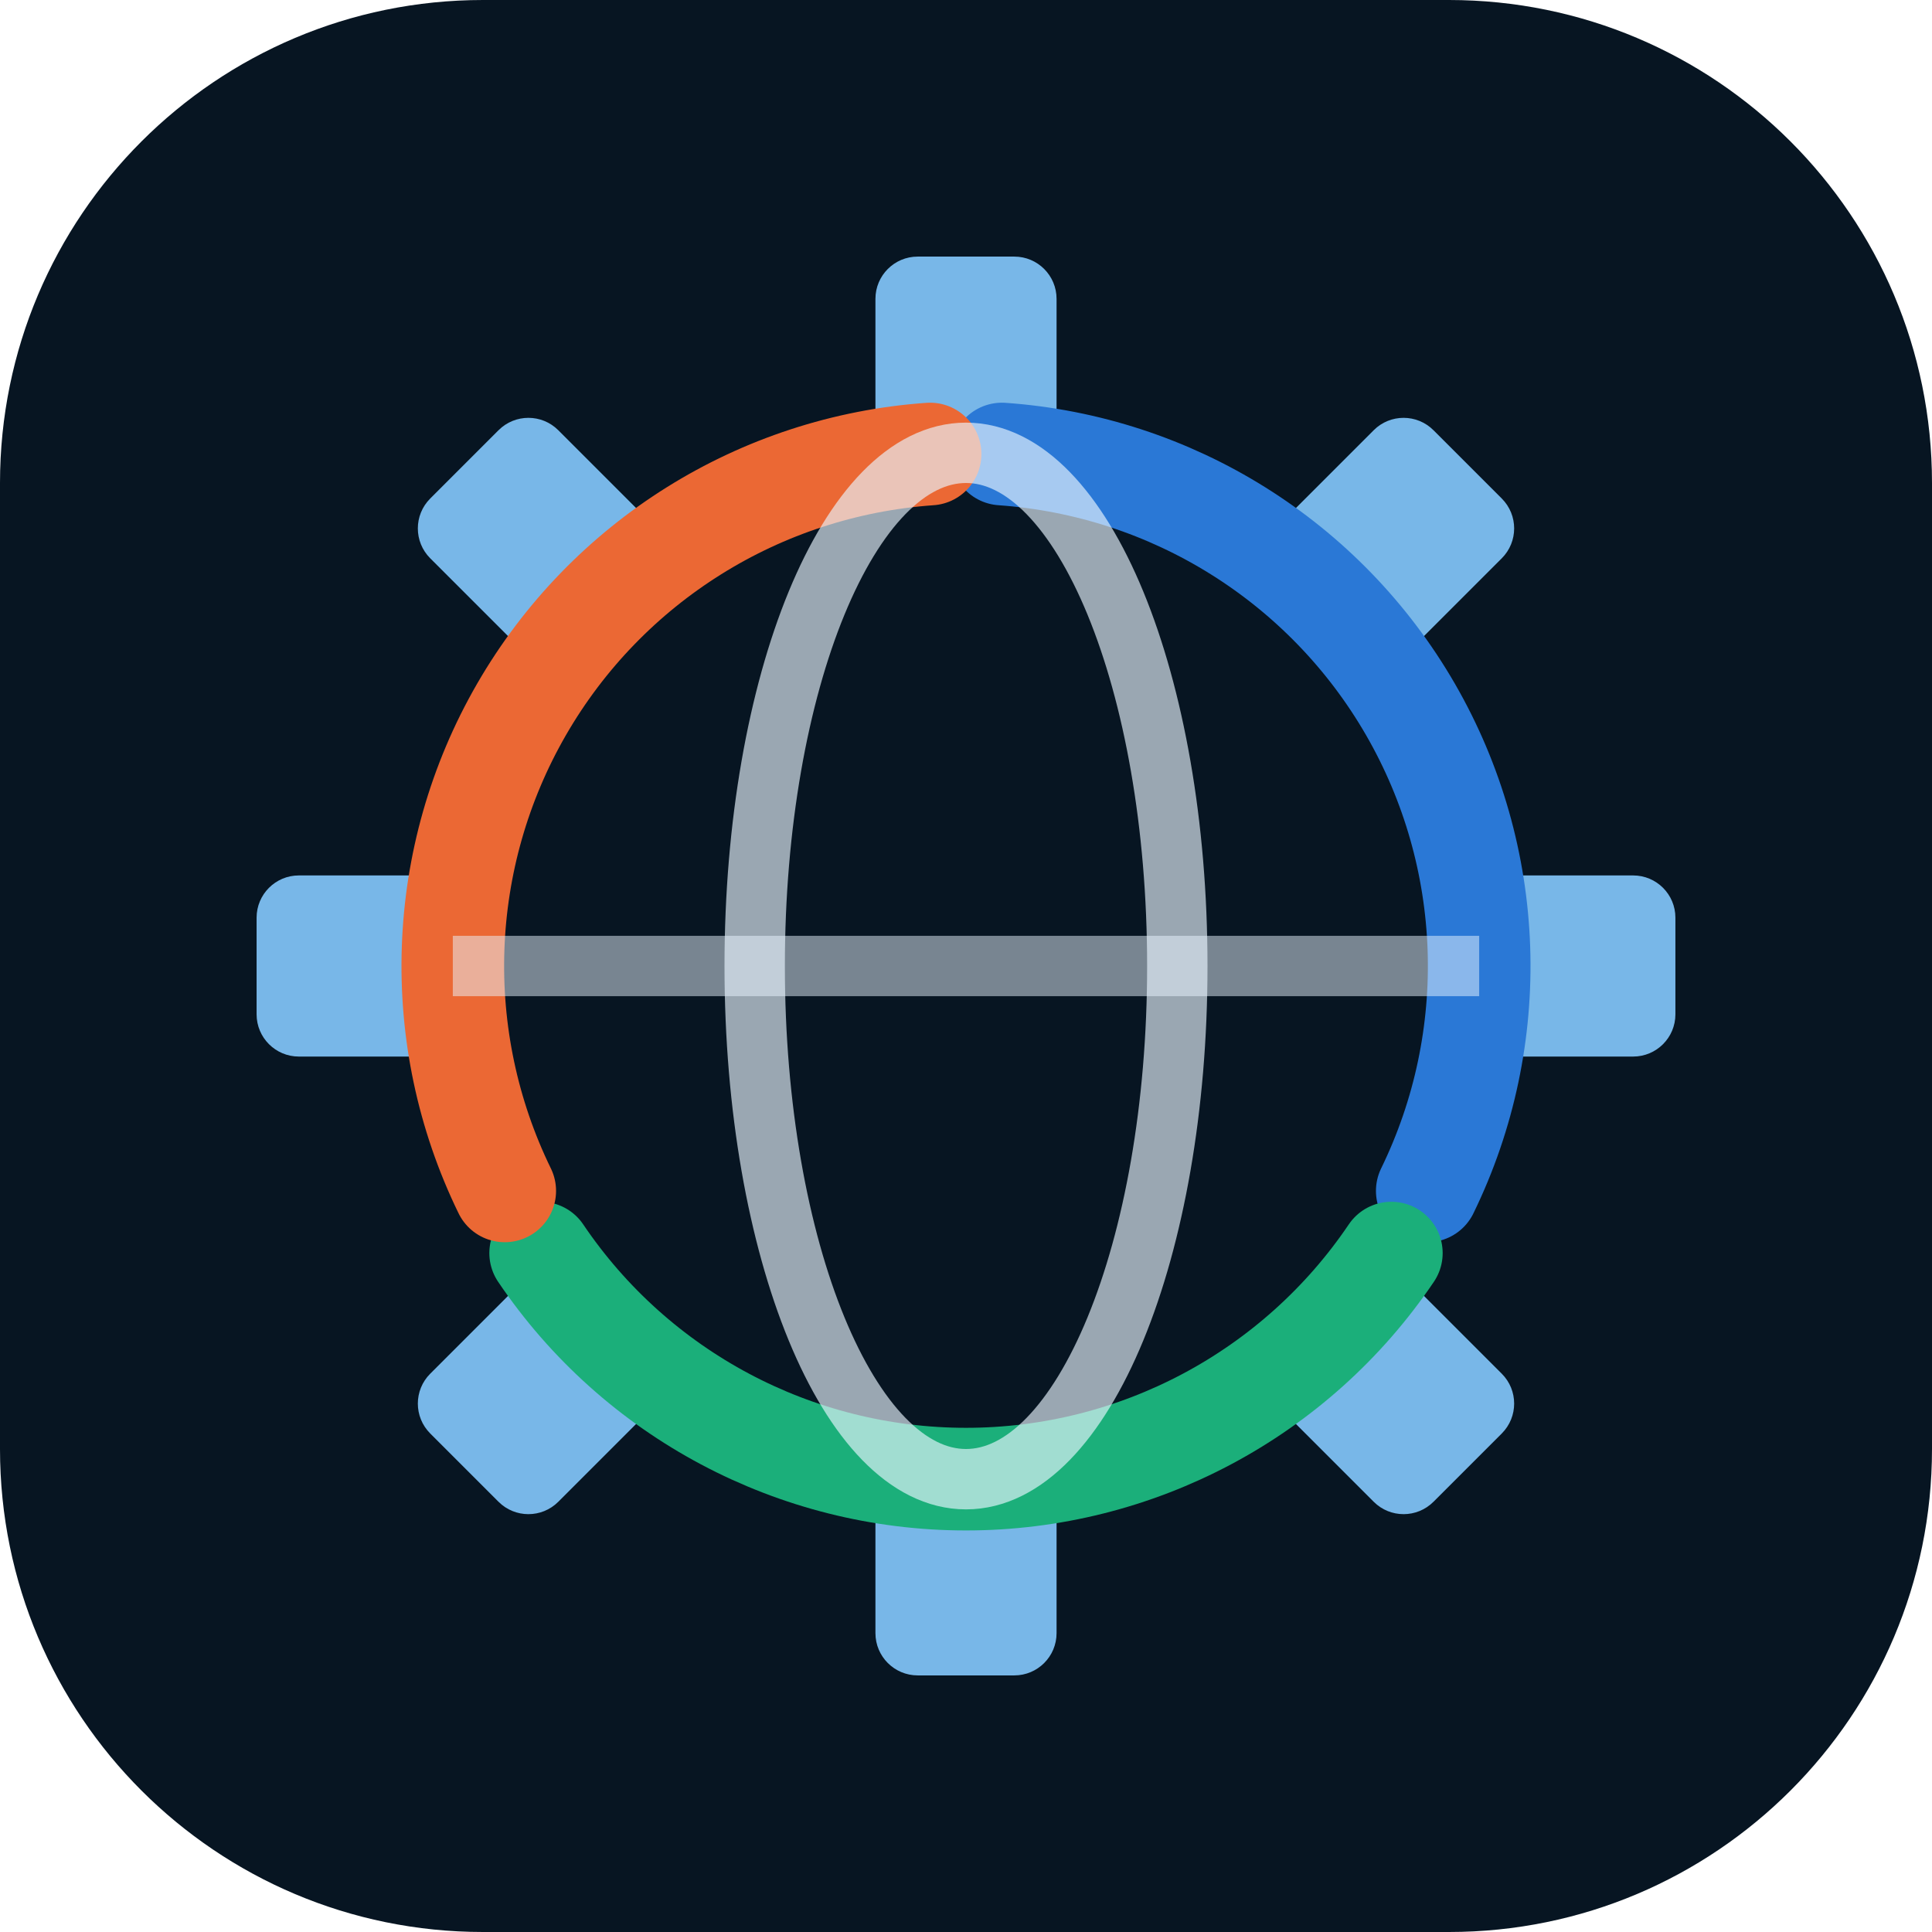
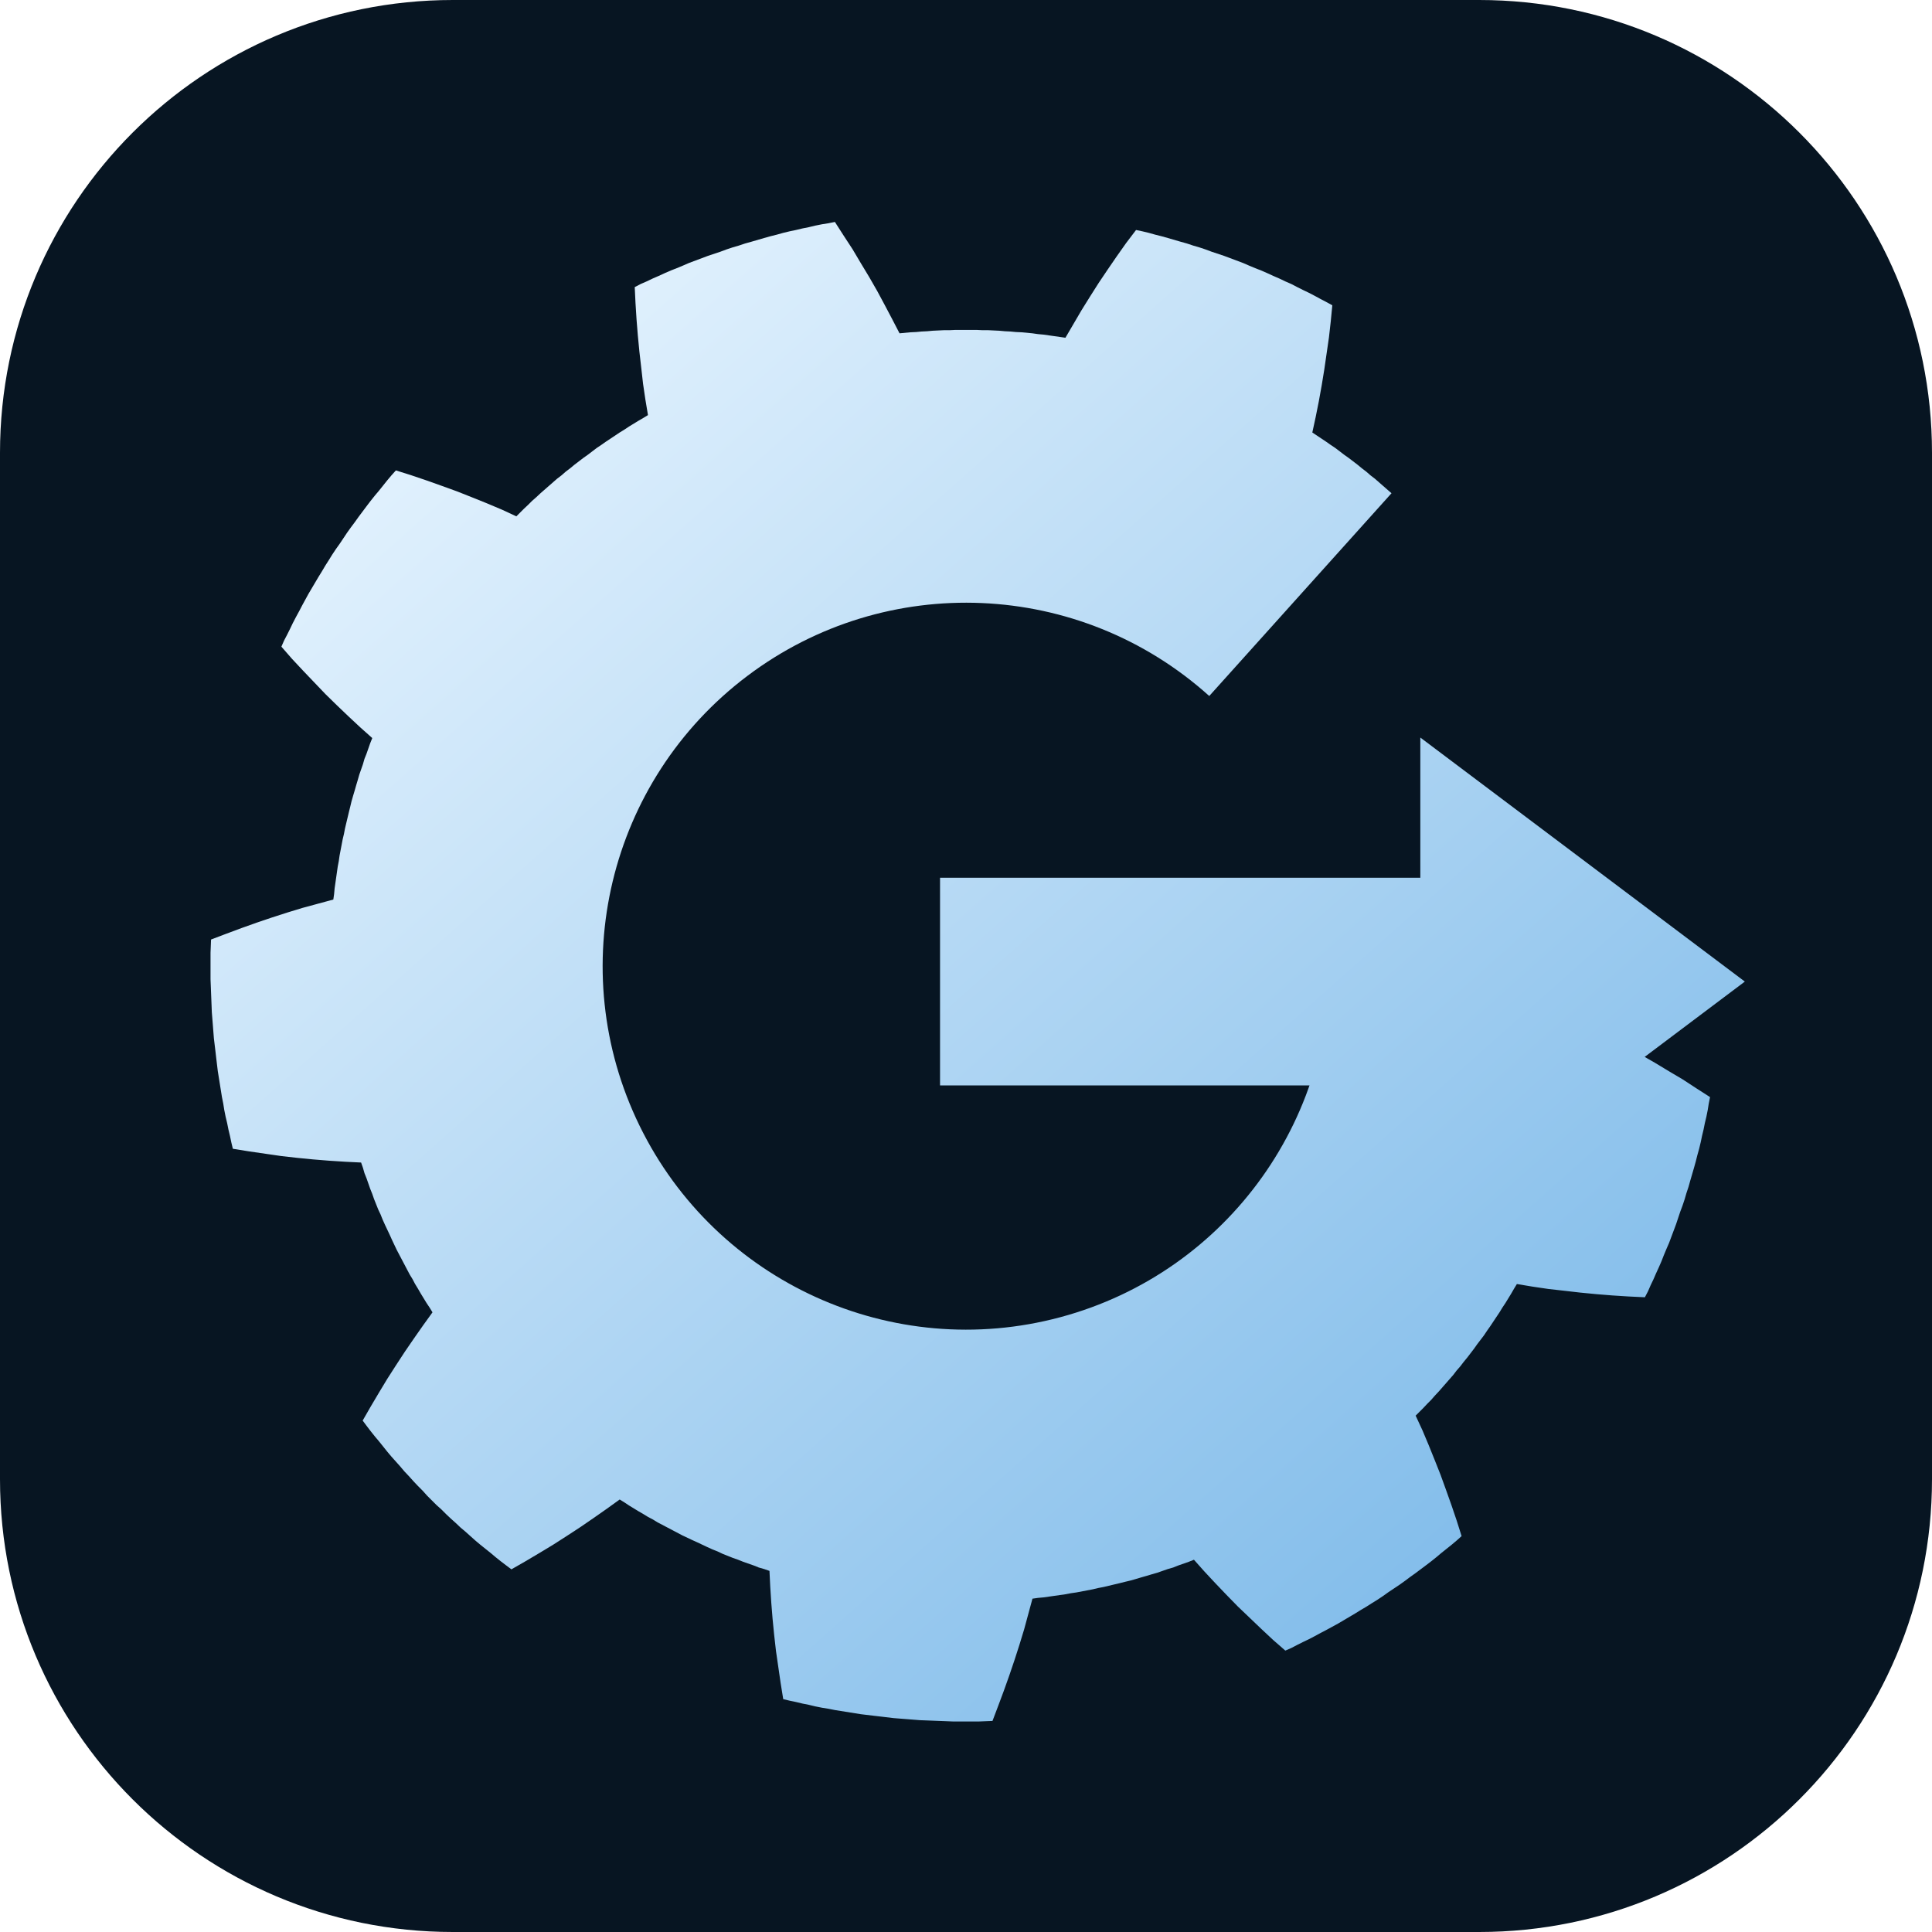
- <svg xmlns="http://www.w3.org/2000/svg" width="64" height="64" viewBox="0 0 64 64" fill="none">
-   <rect width="64" height="64" rx="16" fill="#071522" />
-   <g fill="#78B7E8">
-     <rect x="29" y="8.5" width="6" height="7" rx="1.4" transform="rotate(0 32 32)" />
-     <rect x="29" y="8.5" width="6" height="7" rx="1.4" transform="rotate(45 32 32)" />
-     <rect x="29" y="8.5" width="6" height="7" rx="1.4" transform="rotate(90 32 32)" />
-     <rect x="29" y="8.5" width="6" height="7" rx="1.4" transform="rotate(135 32 32)" />
-     <rect x="29" y="8.5" width="6" height="7" rx="1.4" transform="rotate(180 32 32)" />
-     <rect x="29" y="8.5" width="6" height="7" rx="1.4" transform="rotate(225 32 32)" />
-     <rect x="29" y="8.5" width="6" height="7" rx="1.4" transform="rotate(270 32 32)" />
-     <rect x="29" y="8.5" width="6" height="7" rx="1.4" transform="rotate(315 32 32)" />
+ <svg xmlns="http://www.w3.org/2000/svg" viewBox="0 0 64 64" width="64" height="64">
+   <rect width="64" height="64" rx="15" fill="#071522" />
+   <g transform="translate(32 32) scale(.86) translate(-32 -32)">
+     <defs>
+       <linearGradient id="gg-dark" x1="8" y1="6" x2="56" y2="60" gradientUnits="userSpaceOnUse">
+         <stop stop-color="#EAF6FF" />
+         <stop offset="1" stop-color="#78B7E8" />
+       </linearGradient>
+     </defs>
+     <g fill="url(#gg-dark)">
+       <path d="M56.44 30.29L56.45 30.5L56.47 30.72L56.48 30.93L56.49 31.14L56.49 31.36L56.5 31.57L56.5 31.79L56.5 32L56.5 32.21L56.5 32.43L56.49 32.64L56.49 32.86L56.48 33.07L56.47 33.28L56.45 33.5L56.44 33.71L56.42 33.92L56.41 34.14L56.39 34.35L56.37 34.56L56.91 34.84L57.46 35.13L58 35.42L58.54 35.73L59.07 36.05L59.61 36.37L60.13 36.71L60.66 37.05L60.61 37.3L60.57 37.55L60.52 37.8L60.46 38.05L60.41 38.3L60.35 38.55L60.3 38.79L60.24 39.04L60.17 39.29L60.11 39.53L60.04 39.78L59.97 40.02L59.9 40.26L59.83 40.51L59.75 40.75L59.68 40.99L59.6 41.23L59.51 41.47L59.43 41.71L59.35 41.95L59.26 42.19L59.17 42.43L59.08 42.67L58.98 42.9L58.88 43.14L58.79 43.37L58.69 43.6L58.58 43.84L58.48 44.07L58.37 44.3L58.27 44.53L58.15 44.76L57.53 44.73L56.9 44.69L56.28 44.64L55.66 44.58L55.05 44.51L54.43 44.44L53.82 44.35L53.22 44.25L53.11 44.43L53 44.62L52.89 44.8L52.78 44.98L52.66 45.16L52.55 45.34L52.43 45.52L52.31 45.7L52.19 45.88L52.07 46.05L51.95 46.23L51.82 46.4L51.69 46.57L51.57 46.74L51.44 46.91L51.31 47.08L51.17 47.25L51.04 47.42L50.9 47.58L50.77 47.75L50.63 47.91L50.49 48.07L50.35 48.23L50.21 48.39L50.06 48.55L49.92 48.71L49.77 48.86L49.62 49.02L49.47 49.17L49.32 49.32L49.58 49.88L49.82 50.45L50.05 51.02L50.28 51.6L50.49 52.18L50.7 52.77L50.9 53.36L51.09 53.96L50.9 54.13L50.71 54.29L50.51 54.45L50.31 54.61L50.12 54.77L49.92 54.93L49.71 55.09L49.51 55.24L49.31 55.39L49.1 55.54L48.9 55.69L48.69 55.84L48.48 55.98L48.27 56.12L48.06 56.27L47.85 56.41L47.64 56.54L47.42 56.68L47.2 56.81L46.99 56.94L46.77 57.07L46.55 57.2L46.33 57.33L46.11 57.45L45.89 57.57L45.66 57.69L45.44 57.81L45.21 57.93L44.98 58.04L44.76 58.15L44.53 58.27L44.3 58.37L43.83 57.96L43.37 57.53L42.92 57.1L42.47 56.67L42.04 56.23L41.61 55.78L41.19 55.33L40.78 54.87L40.58 54.95L40.38 55.02L40.18 55.09L39.98 55.17L39.77 55.23L39.57 55.3L39.37 55.37L39.16 55.43L38.96 55.49L38.75 55.55L38.55 55.61L38.34 55.67L38.13 55.72L37.93 55.77L37.72 55.82L37.51 55.87L37.3 55.92L37.09 55.96L36.88 56.01L36.67 56.05L36.46 56.09L36.25 56.13L36.04 56.16L35.83 56.2L35.62 56.23L35.41 56.26L35.2 56.29L34.99 56.32L34.77 56.34L34.56 56.37L34.4 56.96L34.24 57.55L34.06 58.14L33.87 58.73L33.67 59.32L33.46 59.91L33.24 60.5L33.02 61.08L32.76 61.09L32.51 61.1L32.25 61.1L32 61.1L31.75 61.1L31.49 61.1L31.24 61.09L30.98 61.08L30.73 61.07L30.48 61.06L30.22 61.05L29.97 61.03L29.72 61.01L29.46 60.99L29.21 60.97L28.96 60.94L28.71 60.91L28.45 60.88L28.2 60.85L27.95 60.82L27.7 60.78L27.45 60.74L27.2 60.7L26.95 60.66L26.7 60.61L26.45 60.57L26.2 60.52L25.95 60.46L25.7 60.41L25.45 60.35L25.21 60.3L24.96 60.24L24.86 59.62L24.77 59L24.68 58.38L24.61 57.76L24.55 57.15L24.5 56.53L24.46 55.91L24.43 55.3L24.23 55.23L24.02 55.17L23.82 55.09L23.62 55.02L23.42 54.95L23.22 54.87L23.02 54.8L22.82 54.72L22.62 54.64L22.43 54.55L22.23 54.47L22.03 54.38L21.84 54.29L21.65 54.2L21.45 54.11L21.26 54.02L21.07 53.93L20.88 53.83L20.69 53.73L20.5 53.63L20.31 53.53L20.12 53.43L19.94 53.32L19.75 53.22L19.57 53.11L19.38 53L19.2 52.89L19.02 52.78L18.84 52.66L18.66 52.55L18.16 52.91L17.66 53.26L17.15 53.61L16.63 53.95L16.1 54.29L15.57 54.61L15.03 54.93L14.49 55.24L14.29 55.09L14.08 54.93L13.88 54.77L13.69 54.61L13.49 54.45L13.29 54.29L13.1 54.13L12.91 53.96L12.72 53.79L12.53 53.63L12.34 53.45L12.15 53.28L11.97 53.11L11.79 52.93L11.6 52.76L11.42 52.58L11.24 52.4L11.07 52.21L10.89 52.03L10.72 51.85L10.55 51.66L10.37 51.47L10.21 51.28L10.04 51.09L9.87 50.9L9.71 50.71L9.55 50.51L9.39 50.31L9.23 50.12L9.07 49.92L8.91 49.71L8.76 49.51L9.07 48.97L9.39 48.43L9.71 47.9L10.05 47.37L10.39 46.85L10.74 46.34L11.09 45.84L11.45 45.34L11.34 45.16L11.22 44.98L11.11 44.8L11 44.62L10.89 44.43L10.78 44.25L10.68 44.06L10.57 43.88L10.47 43.69L10.37 43.5L10.27 43.31L10.17 43.12L10.07 42.93L9.98 42.74L9.89 42.55L9.8 42.35L9.71 42.16L9.62 41.97L9.53 41.77L9.45 41.57L9.36 41.38L9.28 41.18L9.2 40.98L9.13 40.78L9.05 40.58L8.98 40.38L8.91 40.18L8.83 39.98L8.77 39.77L8.7 39.57L8.09 39.54L7.47 39.5L6.85 39.45L6.24 39.39L5.62 39.32L5 39.23L4.38 39.14L3.76 39.04L3.7 38.79L3.65 38.55L3.59 38.3L3.54 38.05L3.48 37.8L3.43 37.55L3.39 37.3L3.34 37.05L3.3 36.8L3.26 36.55L3.22 36.3L3.18 36.05L3.15 35.8L3.12 35.55L3.09 35.29L3.06 35.04L3.03 34.79L3.01 34.54L2.99 34.28L2.97 34.03L2.95 33.78L2.94 33.52L2.93 33.27L2.92 33.02L2.91 32.76L2.9 32.51L2.9 32.25L2.9 32L2.9 31.75L2.9 31.49L2.91 31.24L2.92 30.98L3.5 30.76L4.09 30.54L4.68 30.33L5.27 30.13L5.86 29.94L6.45 29.76L7.04 29.6L7.63 29.44L7.66 29.23L7.68 29.01L7.71 28.8L7.74 28.59L7.77 28.38L7.8 28.17L7.84 27.96L7.87 27.75L7.91 27.54L7.95 27.33L7.99 27.12L8.04 26.91L8.08 26.7L8.13 26.49L8.18 26.28L8.23 26.07L8.28 25.87L8.33 25.66L8.39 25.45L8.45 25.25L8.51 25.04L8.57 24.84L8.63 24.63L8.7 24.43L8.77 24.23L8.83 24.02L8.91 23.82L8.98 23.62L9.05 23.42L9.13 23.22L8.67 22.81L8.22 22.39L7.77 21.96L7.33 21.53L6.9 21.08L6.47 20.63L6.04 20.17L5.63 19.7L5.73 19.47L5.85 19.24L5.96 19.02L6.07 18.79L6.19 18.56L6.31 18.34L6.43 18.11L6.55 17.89L6.67 17.67L6.8 17.45L6.93 17.23L7.06 17.01L7.19 16.8L7.32 16.58L7.46 16.36L7.59 16.15L7.73 15.94L7.88 15.73L8.02 15.52L8.16 15.31L8.31 15.1L8.46 14.9L8.61 14.69L8.76 14.49L8.91 14.29L9.07 14.08L9.23 13.88L9.39 13.69L9.55 13.49L9.71 13.29L9.87 13.1L10.04 12.91L10.64 13.1L11.23 13.3L11.82 13.51L12.4 13.72L12.98 13.95L13.55 14.18L14.12 14.42L14.68 14.68L14.83 14.53L14.98 14.38L15.14 14.23L15.29 14.08L15.45 13.94L15.61 13.79L15.77 13.65L15.93 13.51L16.09 13.37L16.25 13.23L16.42 13.1L16.58 12.96L16.75 12.83L16.92 12.69L17.09 12.56L17.26 12.43L17.43 12.31L17.6 12.18L17.77 12.05L17.95 11.93L18.12 11.81L18.3 11.69L18.48 11.57L18.66 11.45L18.84 11.34L19.02 11.22L19.2 11.11L19.38 11L19.57 10.89L19.75 10.78L19.65 10.18L19.56 9.57L19.49 8.95L19.42 8.34L19.36 7.72L19.31 7.1L19.27 6.47L19.24 5.85L19.47 5.73L19.7 5.63L19.93 5.52L20.16 5.42L20.4 5.31L20.63 5.21L20.86 5.12L21.1 5.02L21.33 4.92L21.57 4.83L21.81 4.74L22.05 4.65L22.29 4.57L22.53 4.49L22.77 4.4L23.01 4.32L23.25 4.25L23.49 4.17L23.74 4.1L23.98 4.03L24.22 3.96L24.47 3.89L24.71 3.83L24.96 3.76L25.21 3.7L25.45 3.65L25.7 3.59L25.95 3.54L26.2 3.48L26.45 3.43L26.7 3.39L26.95 3.34L27.29 3.87L27.63 4.39L27.95 4.93L28.27 5.46L28.58 6L28.87 6.54L29.16 7.09L29.44 7.63L29.65 7.61L29.86 7.59L30.08 7.58L30.29 7.56L30.5 7.55L30.72 7.53L30.93 7.52L31.14 7.51L31.36 7.51L31.57 7.5L31.79 7.5L32 7.5L32.21 7.5L32.43 7.5L32.64 7.51L32.86 7.51L33.07 7.52L33.28 7.53L33.5 7.55L33.71 7.56L33.92 7.58L34.14 7.59L34.35 7.61L34.56 7.63L34.77 7.66L34.99 7.68L35.2 7.71L35.41 7.74L35.62 7.77L35.83 7.8L36.14 7.27L36.45 6.74L36.78 6.21L37.11 5.69L37.46 5.17L37.81 4.66L38.17 4.15L38.55 3.65L38.79 3.7L39.04 3.76L39.29 3.83L39.53 3.89L39.78 3.96L40.02 4.03L40.26 4.1L40.51 4.17L40.75 4.25L40.99 4.32L41.23 4.4L41.47 4.49L41.71 4.57L41.95 4.65L42.19 4.74L42.43 4.83L42.67 4.92L42.9 5.02L43.14 5.12L43.37 5.21L43.6 5.31L43.84 5.42L44.07 5.52L44.3 5.63L44.53 5.73L44.76 5.85L44.98 5.96L45.21 6.07L45.44 6.19L45.66 6.31L45.89 6.43L46.11 6.55L46.05 7.17L45.98 7.79L45.89 8.41L45.8 9.03L45.7 9.64L45.59 10.25L45.47 10.85L45.34 11.45L45.52 11.57L45.7 11.69L45.88 11.81L46.05 11.93L46.23 12.05L46.4 12.18L46.57 12.31L46.74 12.43L46.91 12.56L47.08 12.69L47.25 12.83L47.42 12.96L47.58 13.1L47.75 13.23L47.91 13.37L48.07 13.51L48.23 13.65L48.39 13.79L41.37 21.6A14 14 0 1 0 45.97 31.02Z" />
+       <path d="M31 28.6H49.5V23.2L62 32.6L49.5 42V36.6H31Z" />
+     </g>
  </g>
-   <circle cx="32" cy="32" r="17" fill="#071522" />
-   <g stroke-width="3.4" stroke-linecap="round">
-     <path d="M33.19 15.04A17 17 0 0 1 47.28 39.45" stroke="#2A78D6" />
-     <path d="M46.09 41.51A17 17 0 0 1 17.91 41.51" stroke="#1BAF7A" />
-     <path d="M16.72 39.45A17 17 0 0 1 30.81 15.04" stroke="#EB6834" />
-   </g>
-   <ellipse cx="32" cy="32" rx="7" ry="17" stroke="#EAF6FF" stroke-opacity=".65" stroke-width="2" />
-   <path d="M15 32H49" stroke="#EAF6FF" stroke-opacity=".5" stroke-width="2" />
</svg>
